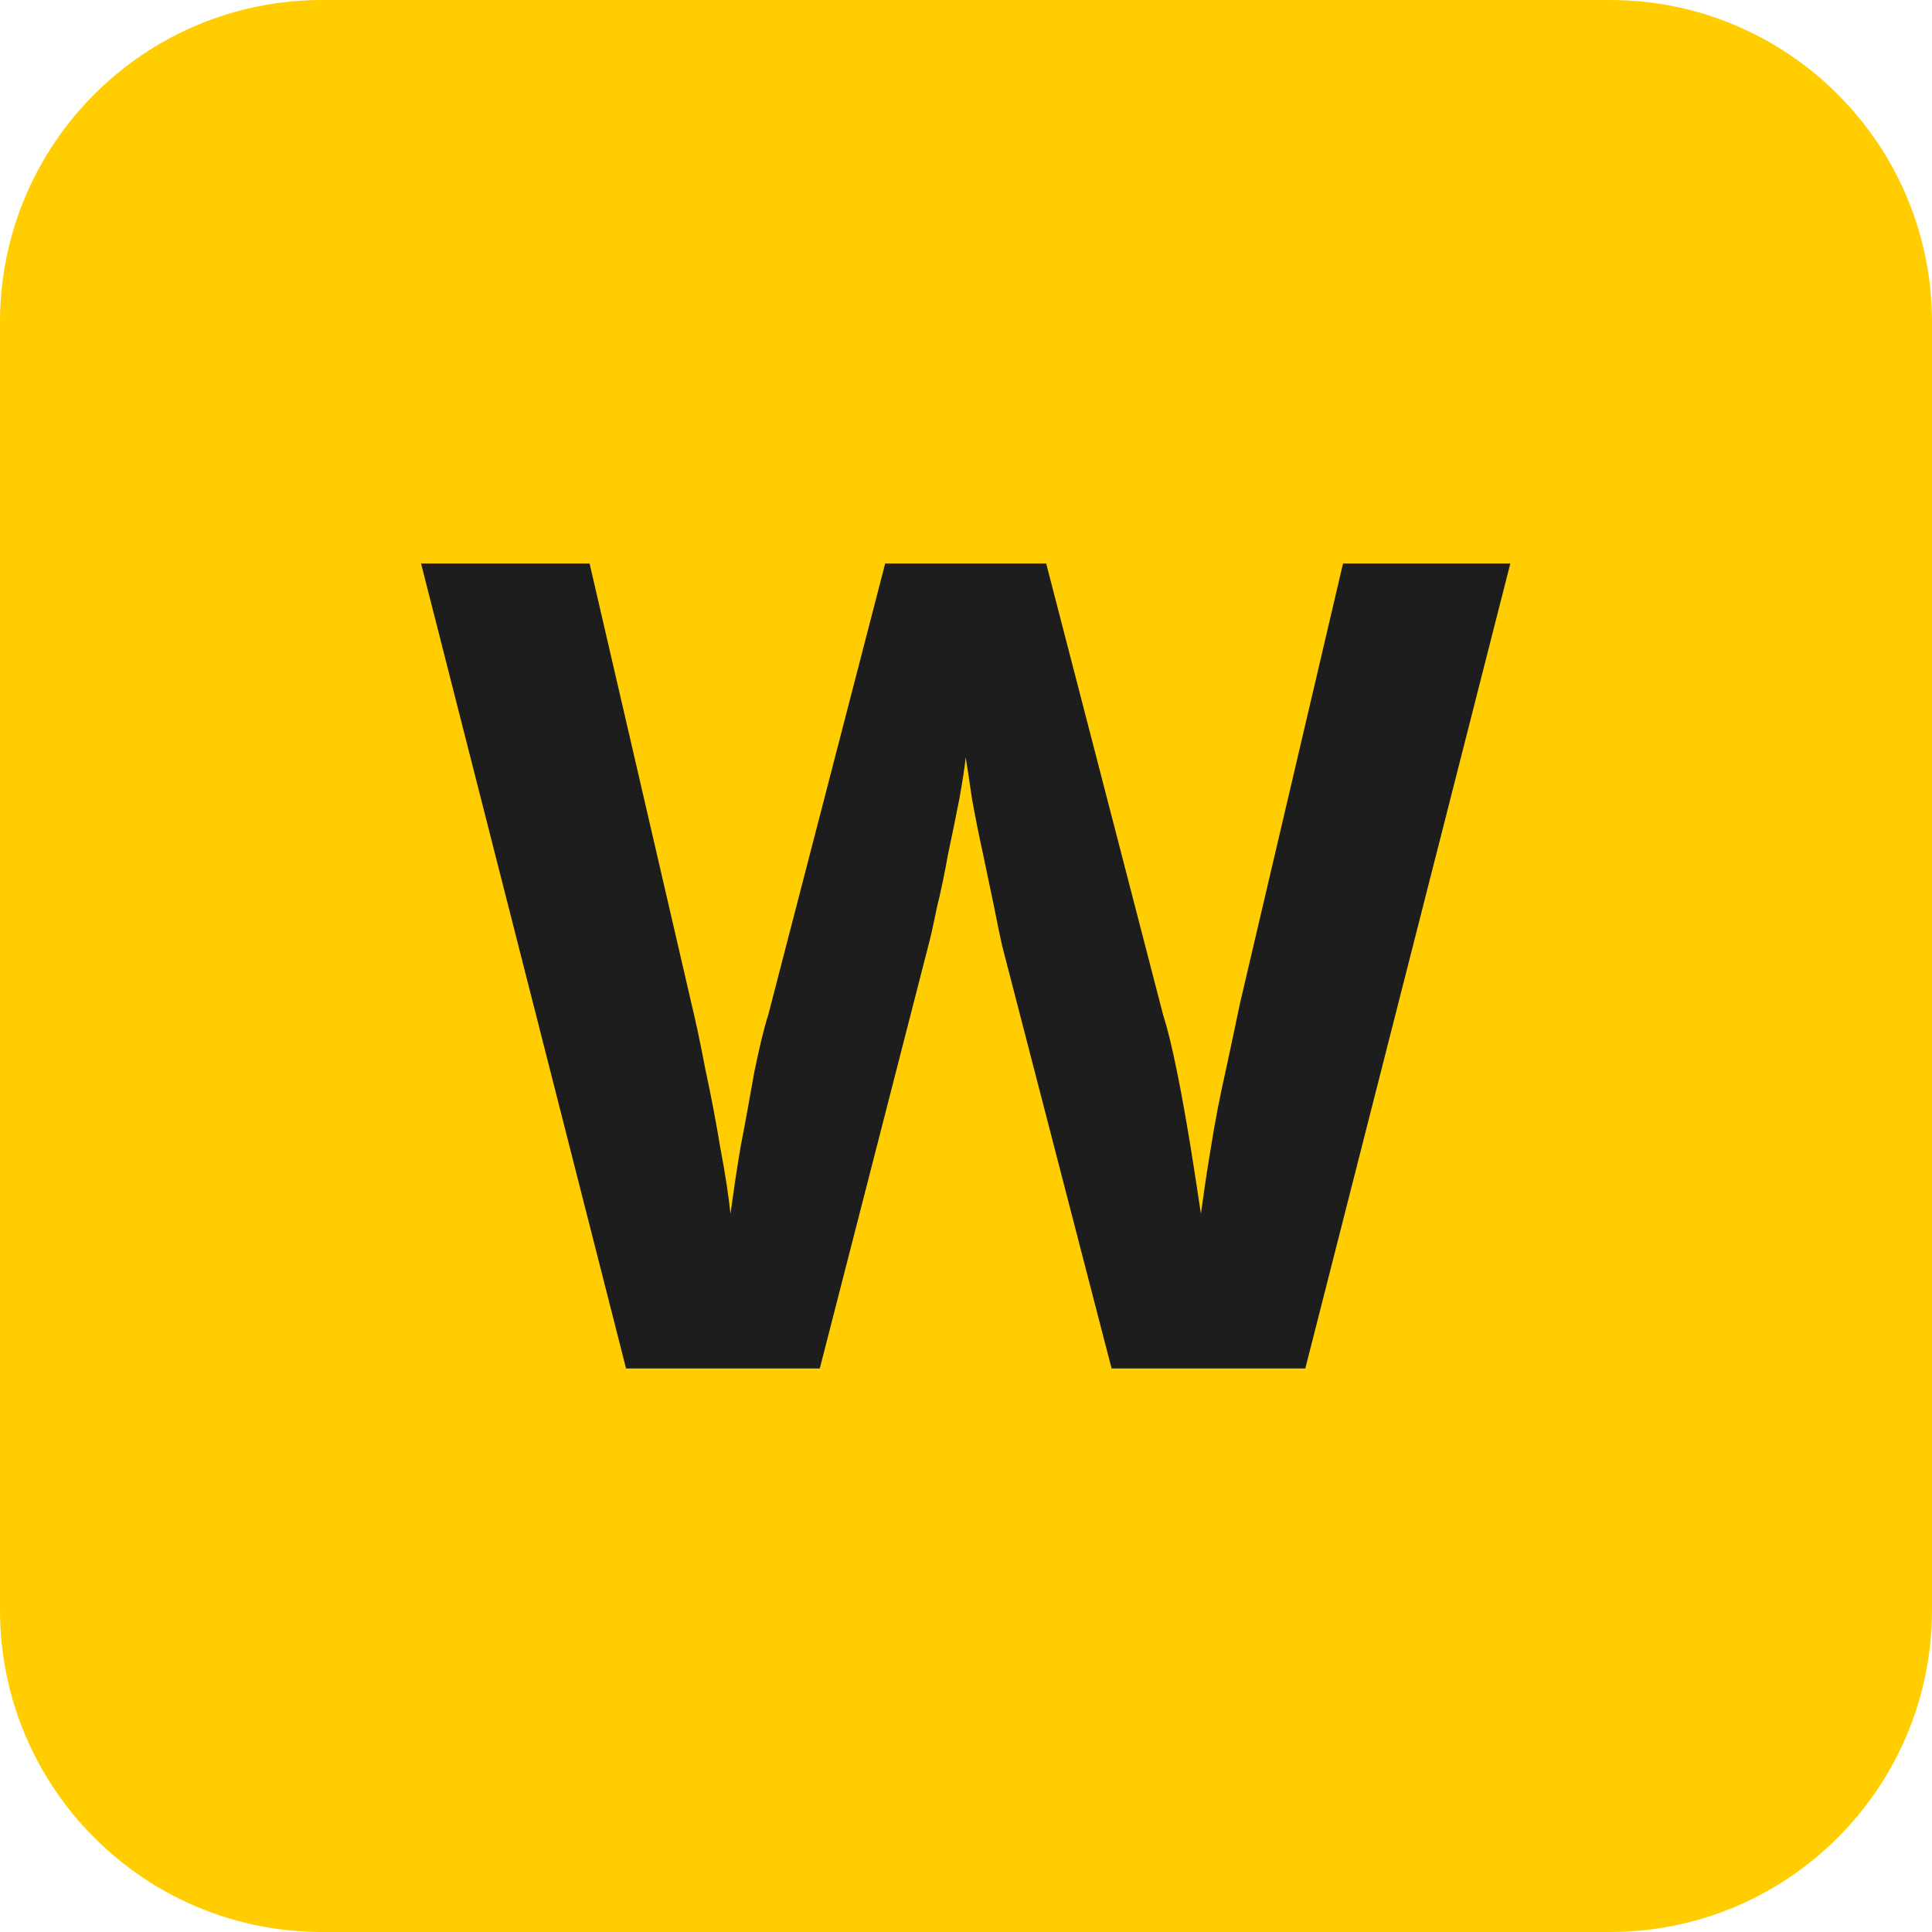
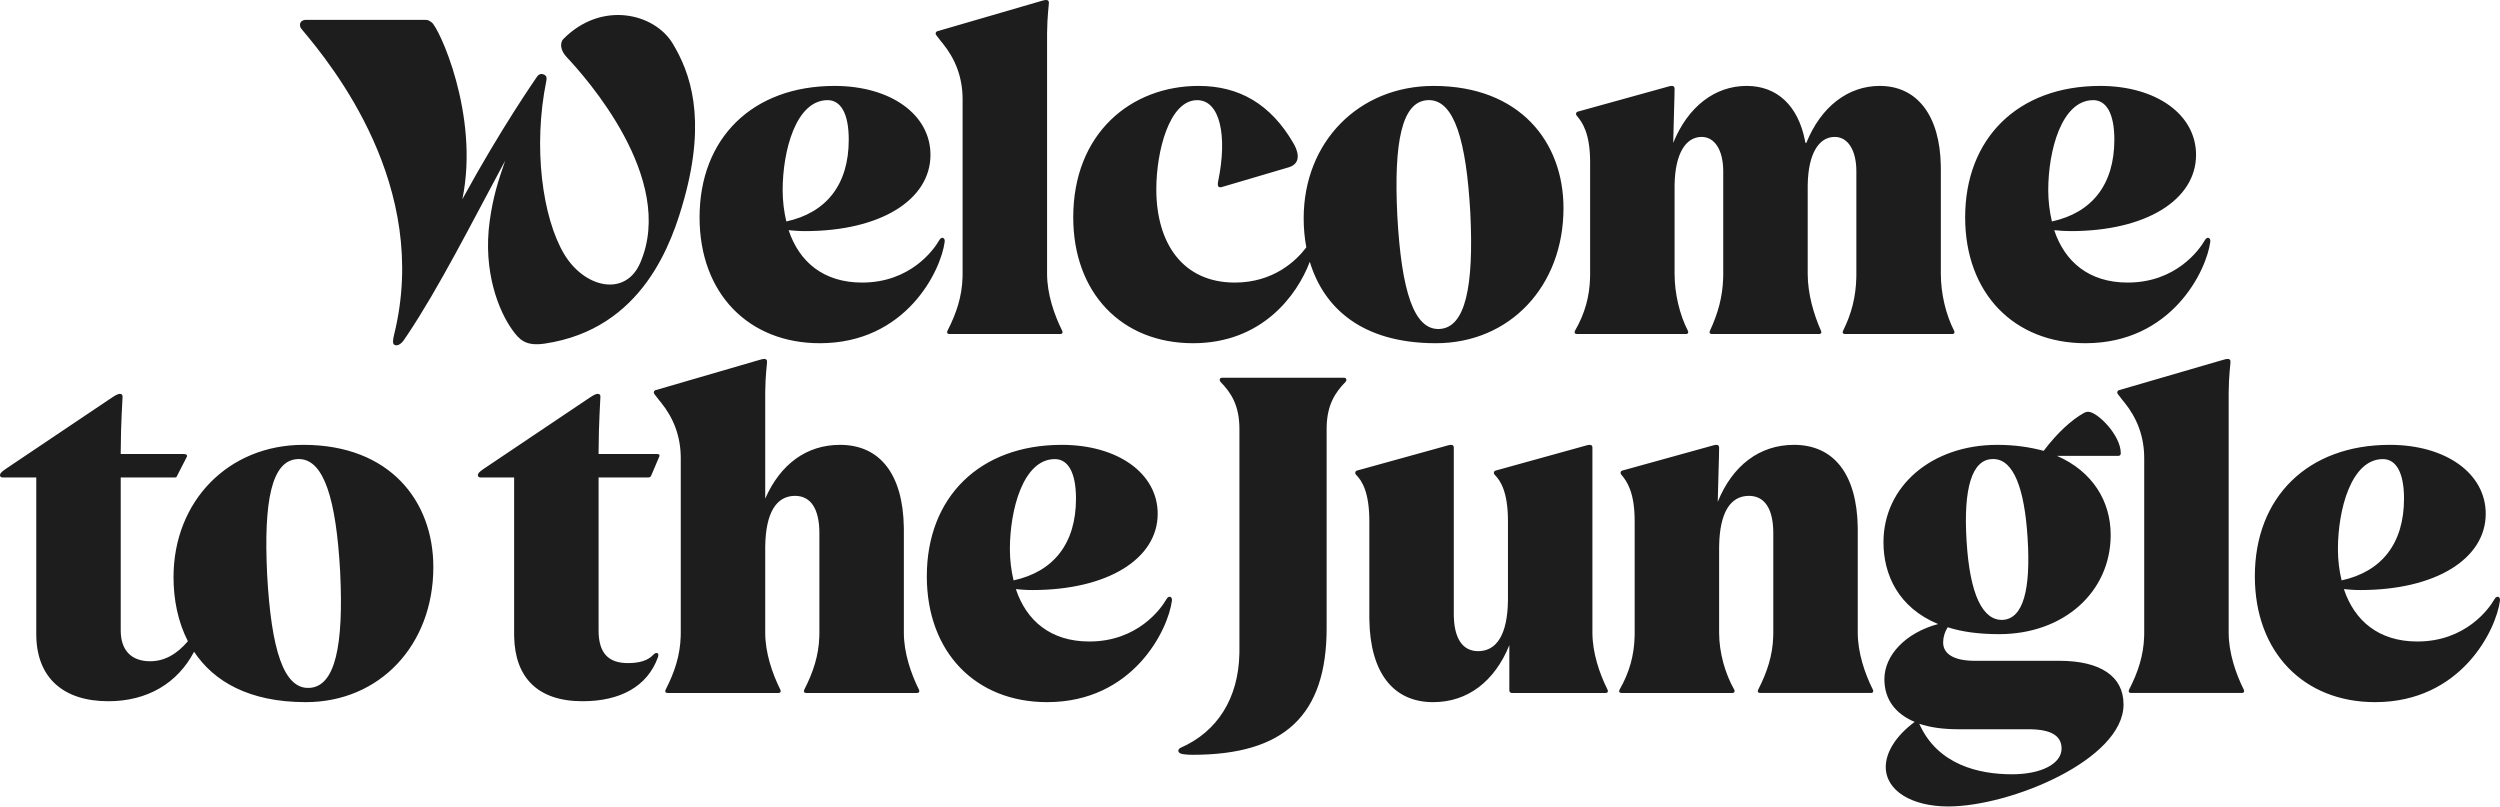
- <svg xmlns="http://www.w3.org/2000/svg" viewBox="0 0 24 24">
-   <rect width="24" height="24" rx="4" fill="#FFCD00" />
-   <text x="12" y="17" text-anchor="middle" font-family="Arial Black, sans-serif" font-weight="900" font-size="14" fill="#1D1D1D">W</text>
+ <svg xmlns="http://www.w3.org/2000/svg" width="310" height="100" viewBox="0 0 310 100" aria-label="Welcome to the Jungle logo">
+   <path fill="#1D1D1D" d="M258.937 51.06c1.138 0 4.04 2.904 4.04 5.126 0 .2-.086.313-.26.338l-.08.005h-7.571c4.439 1.937 6.659 5.64 6.659 9.799 0 7.065-5.805 12.307-13.83 12.307-2.505 0-4.611-.285-6.376-.856a3.491 3.491 0 00-.57 1.88c0 1.432 1.326 2.224 3.672 2.277l.255.003h10.474c5.123 0 7.969 1.937 7.969 5.412 0 6.838-14.002 12.649-21.743 12.649-4.497 0-7.742-1.937-7.742-4.9 0-1.767 1.195-3.817 3.586-5.584-2.447-1.025-3.756-2.849-3.756-5.297 0-2.964 2.618-5.756 6.66-6.837-4.952-2.052-6.774-6.154-6.774-10.143 0-6.95 5.976-12.078 14.115-12.078 2.164 0 4.043.285 5.75.742 1.764-2.337 3.53-3.875 4.952-4.673a1.1 1.1 0 01.57-.17zm-20.948 38.685c2.277 5.127 7.457 6.266 11.498 6.266 3.644 0 6.148-1.31 6.148-3.19 0-1.543-1.223-2.34-3.824-2.391l-.274-.003h-8.71c-1.878 0-3.528-.228-4.838-.682zm-71.324-42.902c.342 0 .342.35.171.524-1.259 1.287-2.254 2.791-2.329 5.492l-.004.33v24.686c0 10.83-5.237 15.72-16.621 15.72-.57 0-1.138-.058-1.367-.117-.455-.115-.568-.523-.114-.756 4.57-1.995 7.174-6.163 7.283-11.69l.004-.362V53.19c0-2.911-1.025-4.484-2.333-5.823-.157-.16-.17-.467.091-.517l.078-.007h15.14zm129.67 8.318c6.944 0 11.895 3.533 11.895 8.546 0 5.584-6.204 9.459-15.54 9.459-.796 0-1.422-.058-2.048-.116 1.31 3.933 4.326 6.496 9.107 6.496 5.976 0 8.88-4.044 9.563-5.241.285-.513.74-.343.683.171-.456 3.588-4.782 12.59-15.483 12.59-8.823 0-14.912-6.152-14.912-15.61 0-9.8 6.545-16.295 16.735-16.295zm-99.216 0c.2 0 .31.087.336.262l.005.08v22.96c0 2.451.854 5.014 1.879 7.066.1.202.022.36-.156.393l-.071.006H187.5c-.2 0-.312-.088-.337-.263l-.006-.08v-5.583c-1.821 4.5-5.178 7.065-9.448 7.065-4.977 0-7.812-3.685-7.91-10.244l-.002-.354V64.62c0-3.589-.91-5.014-1.65-5.754-.152-.153-.124-.395.044-.486l.07-.027 10.7-2.963c.569-.17.798-.228.967-.228.2 0 .313.087.337.262l.006.08v20.624c0 3.02 1.08 4.615 3.016 4.615 2.331 0 3.634-2.111 3.698-6.23l.002-.32v-9.574c0-3.588-.91-5.013-1.651-5.753-.151-.153-.123-.395.044-.486l.07-.027 10.7-2.963c.57-.17.798-.228.97-.228zm-65.461 0c6.945 0 11.896 3.533 11.896 8.546 0 5.584-6.204 9.459-15.539 9.459-.797 0-1.422-.058-2.048-.116 1.309 3.933 4.326 6.496 9.107 6.496 5.976 0 8.88-4.044 9.562-5.241.285-.513.74-.343.684.171-.456 3.588-4.782 12.59-15.483 12.59-8.823 0-14.912-6.152-14.912-15.61 0-9.8 6.545-16.295 16.733-16.295zM14.856 48.837c.229 0 .342.114.342.343 0 .44-.215 3.133-.228 6.776v.344h7.856c.204 0 .409.094.365.278l-.024.065-1.138 2.222c-.1.198-.112.31-.267.336l-.076.005H14.97v18.972c0 2.45 1.311 3.817 3.644 3.817 1.8 0 3.319-.884 4.686-2.482-1.249-2.427-1.783-5.199-1.783-7.943 0-9.459 6.83-16.41 16.108-16.41 10.701 0 16.109 6.951 16.109 15.156 0 9.686-6.66 16.75-15.824 16.75-7.06 0-11.414-2.595-13.845-6.249-2.069 3.939-5.837 6.136-10.63 6.136-5.59 0-8.818-2.91-8.934-8.032l-.003-.286V59.206H.342c-.228 0-.342-.114-.342-.284 0-.21.144-.37.607-.702l.134-.095 13.148-8.831c.512-.343.797-.457.967-.457zm59.255 0c.228 0 .341.114.341.343 0 .44-.213 3.133-.226 6.776v.344h7.285c.202 0 .315.091.257.271l-.03.072-.968 2.28c-.048.145-.138.25-.307.276l-.091.007h-6.147v18.972c0 2.85 1.253 4.046 3.642 4.046 1.48 0 2.505-.342 3.132-1.025.17-.172.285-.23.399-.23.284 0 .284.286.17.571-1.31 3.59-4.667 5.413-9.335 5.413-5.533 0-8.376-2.91-8.478-8.032l-.003-.286V59.206h-4.156c-.227 0-.34-.114-.34-.284 0-.21.143-.37.605-.702l.134-.095 13.148-8.831c.514-.343.797-.457.968-.457zm20.662-4.33c.228 0 .343.114.343.342 0 .328-.21 1.645-.228 3.753l-.001.293v12.933c1.879-4.274 5.123-6.667 9.279-6.667 4.976 0 7.811 3.685 7.909 10.244l.003.354v12.704c0 2.451.853 5.014 1.877 7.066.102.202.023.36-.156.393l-.071.006H99.953c-.227 0-.342-.172-.227-.4 1.125-2.198 1.795-4.245 1.87-6.617l.007-.448V66.1c0-3.02-1.08-4.614-3.016-4.614-2.331 0-3.634 2.111-3.698 6.23l-.002.321v10.426c0 2.451.854 5.014 1.879 7.066.1.202.022.36-.156.393l-.072.006H82.763c-.228 0-.341-.172-.228-.4 1.126-2.198 1.797-4.245 1.872-6.617l.007-.448V56.814c0-2.78-.937-5.038-2.464-6.924l-.212-.255-.568-.74c-.152-.153-.124-.395.044-.486l.07-.027 12.523-3.647c.568-.17.797-.228.966-.228zM222.45 55.16c4.977 0 7.812 3.685 7.91 10.244l.002.354v12.704c0 2.451.853 5.014 1.879 7.066.101.202.022.36-.157.393l-.072.006h-13.774c-.227 0-.34-.172-.227-.4 1.125-2.198 1.795-4.245 1.87-6.617l.007-.448V66.1c0-3.02-1.08-4.614-3.017-4.614-2.33 0-3.633 2.111-3.697 6.23l-.003.321v10.426c0 2.451.741 5.071 1.88 7.066.1.202.022.36-.157.393l-.071.006h-13.774c-.23 0-.343-.172-.23-.4 1.237-2.152 1.814-4.254 1.875-6.64l.005-.425V64.618c0-3.588-.968-4.955-1.65-5.753-.152-.153-.125-.395.044-.486l.07-.027 10.7-2.963c.569-.17.796-.228.968-.228.227 0 .34.114.34.343 0 1.14-.113 3.817-.17 6.723 1.822-4.502 5.18-7.066 9.45-7.066zm53.792-10.654c.227 0 .34.114.34.342 0 .328-.207 1.645-.225 3.753l-.001.293v29.568c0 2.451.854 5.014 1.878 7.066.101.202.023.36-.155.393l-.072.006H264.23c-.227 0-.34-.172-.227-.4 1.125-2.198 1.797-4.245 1.872-6.617l.007-.448V56.814c0-2.78-.939-5.038-2.464-6.924l-.212-.255-.57-.74c-.15-.153-.123-.395.045-.486l.07-.027 12.522-3.647c.57-.17.797-.228.968-.228zM37.037 56.924l-.153.004c-3.187.17-4.212 5.128-3.756 14.357.512 9.286 2.049 14.186 5.237 14.014 3.188-.17 4.268-5.183 3.813-14.412-.495-8.989-2.004-13.814-4.99-13.96l-.15-.003zm210.095-.002l-.15.006c-2.447.113-3.528 3.59-3.13 10.083.398 6.837 2.05 9.914 4.44 9.857 2.619-.114 3.53-3.818 3.131-10.142-.383-6.239-1.764-9.693-4.144-9.801l-.147-.003zm48.348.006c-3.927 0-5.578 6.267-5.578 11.167 0 1.367.17 2.677.456 3.874 4.951-1.082 7.74-4.558 7.74-10.141 0-3.305-1.024-4.9-2.618-4.9zm-164.675 0c-3.927 0-5.579 6.267-5.579 11.167 0 1.367.171 2.677.456 3.874 4.951-1.082 7.741-4.558 7.741-10.141 0-3.305-1.024-4.9-2.618-4.9zM83.406 5.384c2.191 3.624 4.197 9.237 1.457 19.186-1.503 5.457-5.114 16.218-17.318 18.037-2.392.357-3.164-.518-4.014-1.696-1.662-2.303-3.683-7.229-2.805-13.532.416-2.985 1.027-4.876 1.91-7.436l-.002.002-.428.794c-3.74 6.942-7.788 14.952-11.658 20.741l-.446.658c-.47.684-.932.767-1.196.62-.246-.139-.2-.601-.04-1.248C53.43 23.077 41.168 8.096 37.407 3.617c-.297-.293-.39-1.077.457-1.15l.134-.006h14.7c.501 0 .542.149.791.286.872.48 6.022 11.518 3.84 21.96 4.868-8.915 9.061-14.888 9.184-15.085.297-.48.611-.502.9-.394.455.172.374.586.334.785-1.68 8.244-.477 16.97 2.194 21.47 2.498 4.21 7.59 5.388 9.439 1.133 4.553-10.474-6.871-23.144-9.086-25.506-1.058-1.144-.707-1.992-.442-2.271 4.761-4.809 11.303-3.18 13.554.545zm94.359 5.27c10.7 0 16.108 6.95 16.108 15.155 0 9.685-6.66 16.75-15.823 16.75-9.36 0-13.966-4.558-15.634-10.101-1.572 4.154-5.919 10.101-14.478 10.101-8.88 0-14.857-6.268-14.857-15.611 0-10.427 7.172-16.294 15.539-16.294 4.953 0 8.937 2.164 11.841 7.235.71 1.313.633 2.363-.483 2.797l-.145.051-8.31 2.451c-.399.114-.626 0-.455-.798 1.138-5.526.227-9.97-2.618-9.97-3.473 0-5.067 6.38-5.067 11.053 0 6.723 3.302 11.565 9.734 11.565 4.815 0 7.632-2.726 8.865-4.364a19.706 19.706 0 01-.326-3.612c0-9.458 6.83-16.408 16.109-16.408zm-74.284 0c6.945 0 11.897 3.532 11.897 8.546 0 5.584-6.205 9.457-15.54 9.457-.796 0-1.422-.056-2.048-.114 1.31 3.931 4.326 6.495 9.106 6.495 5.977 0 8.88-4.044 9.563-5.24.285-.515.74-.343.684.17-.456 3.589-4.782 12.591-15.483 12.591-8.823 0-14.914-6.154-14.914-15.611 0-9.799 6.547-16.294 16.735-16.294zm156.933 0c6.945 0 11.897 3.532 11.897 8.546 0 5.584-6.205 9.457-15.54 9.457a20.88 20.88 0 01-2.048-.114c1.31 3.931 4.326 6.495 9.106 6.495 5.977 0 8.88-4.044 9.564-5.24.285-.515.74-.343.683.17-.456 3.589-4.782 12.591-15.483 12.591-8.822 0-14.914-6.154-14.914-15.611 0-9.799 6.547-16.294 16.735-16.294zm-27.322 0c4.64 0 7.468 3.682 7.568 9.912l.003.343v13.047c0 2.449.625 5.071 1.65 7.064.1.204.022.36-.156.393l-.072.006h-13.32c-.226 0-.341-.17-.226-.399 1.066-2.136 1.583-4.222 1.644-6.587l.006-.477V21.25c0-2.677-1.082-4.272-2.676-4.272-1.995 0-3.288 2.106-3.355 5.899l-.003.311v10.768c0 2.449.74 5.014 1.65 7.064.103.204.023.36-.155.393l-.072.006h-13.32c-.227 0-.34-.17-.227-.399 1.014-2.19 1.577-4.229 1.643-6.588l.007-.476V21.25c0-2.677-1.08-4.272-2.674-4.272-1.996 0-3.29 2.106-3.356 5.899l-.003.311v10.768c0 2.449.626 5.071 1.651 7.064.101.204.023.36-.156.393l-.072.006h-13.547c-.228 0-.341-.17-.228-.399 1.237-2.151 1.814-4.253 1.874-6.64l.005-.424V20.11c0-3.59-.968-4.956-1.651-5.754-.151-.152-.123-.394.045-.486l.07-.026 10.7-2.964c.57-.171.797-.227.968-.227.227 0 .34.113.34.341 0 1.14-.113 3.817-.169 6.723 1.821-4.501 5.179-7.064 9.106-7.064 3.783 0 6.37 2.448 7.23 6.76l.056.304h.115c1.82-4.501 5.18-7.064 9.107-7.064zM129.723 0c.227 0 .34.114.34.341 0 .328-.207 1.645-.225 3.752l-.001.293v29.57c0 2.45.853 5.014 1.878 7.064.101.204.023.36-.156.393l-.072.006h-13.775c-.227 0-.34-.17-.227-.4 1.125-2.197 1.795-4.244 1.87-6.615l.007-.448v-21.65c0-2.78-.937-5.038-2.462-6.924l-.212-.255-.57-.741c-.152-.151-.123-.393.045-.486l.07-.027L128.754.227c.57-.17.797-.227.968-.227zm47.454 12.415l-.153.004c-3.186.171-4.212 5.129-3.756 14.359.512 9.286 2.049 14.186 5.236 14.014 3.188-.171 4.27-5.185 3.814-14.413-.496-8.988-2.004-13.813-4.99-13.96l-.15-.004zm-74.55.004c-3.927 0-5.578 6.268-5.578 11.168 0 1.367.171 2.677.456 3.873 4.952-1.081 7.74-4.557 7.74-10.141 0-3.305-1.023-4.9-2.617-4.9zm156.934 0c-3.927 0-5.579 6.268-5.579 11.168 0 1.367.172 2.677.456 3.873 4.952-1.081 7.741-4.557 7.741-10.141 0-3.305-1.024-4.9-2.618-4.9z" fill-rule="evenodd" />
</svg>
